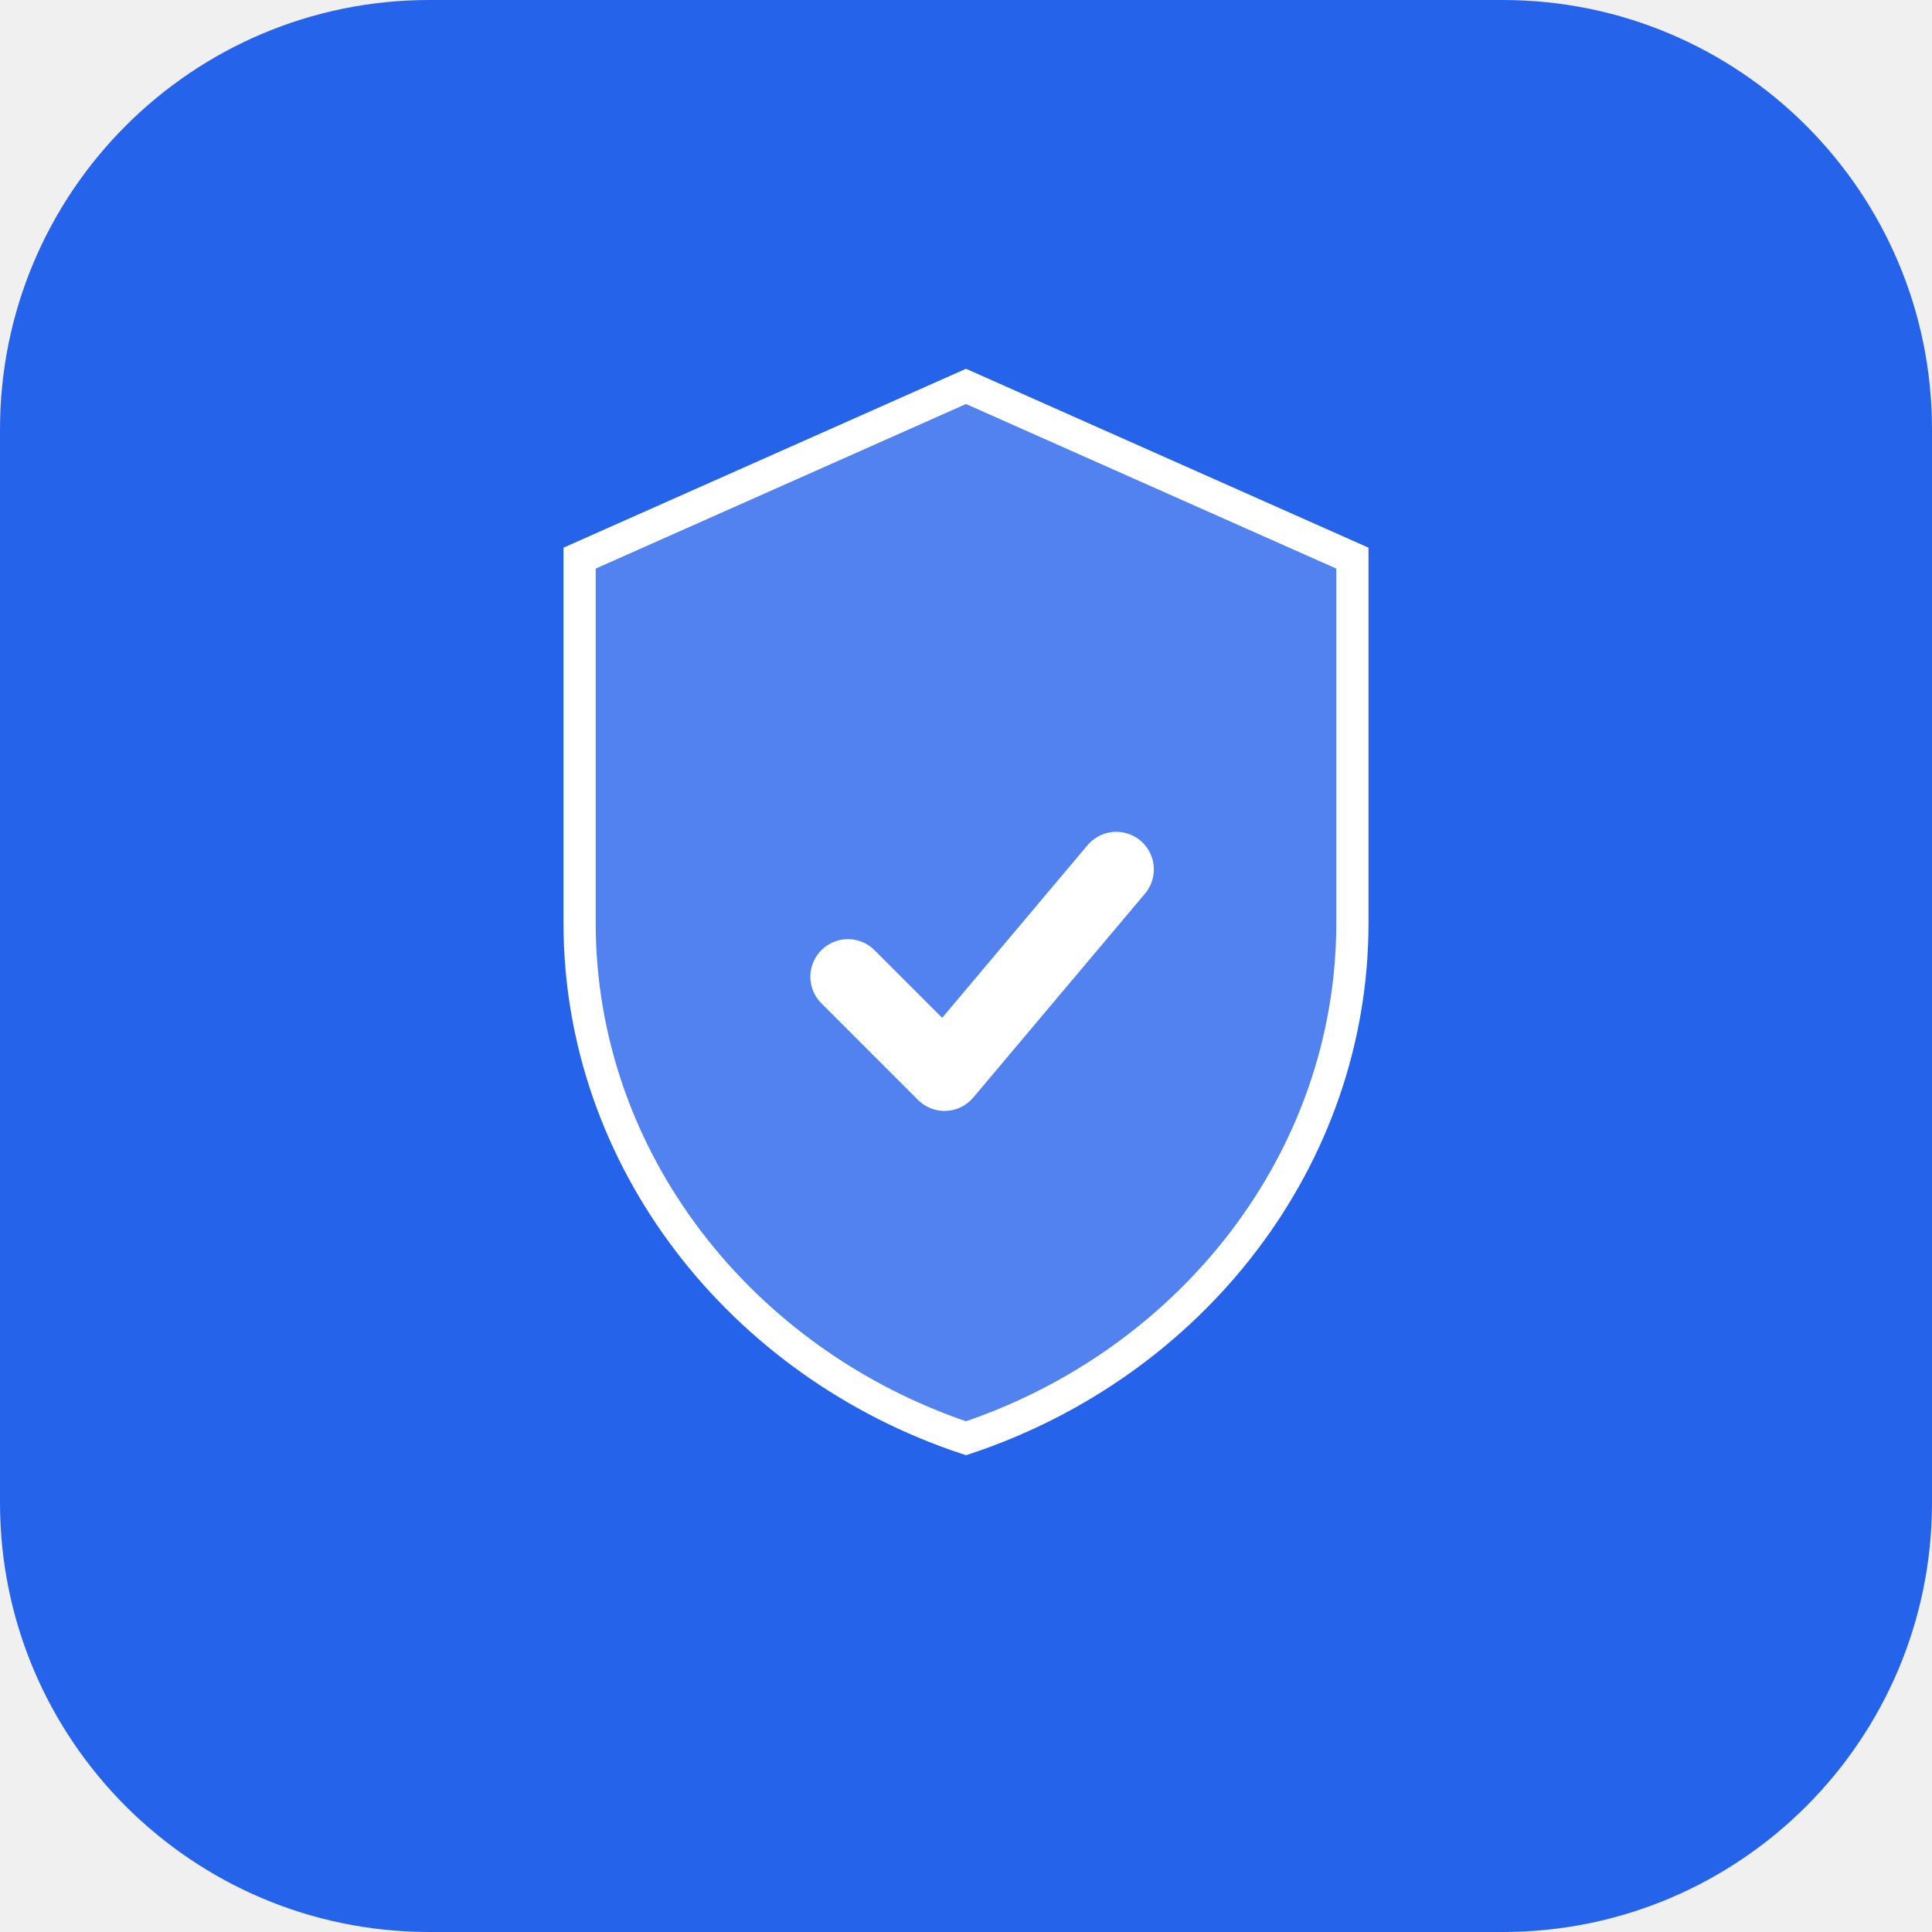
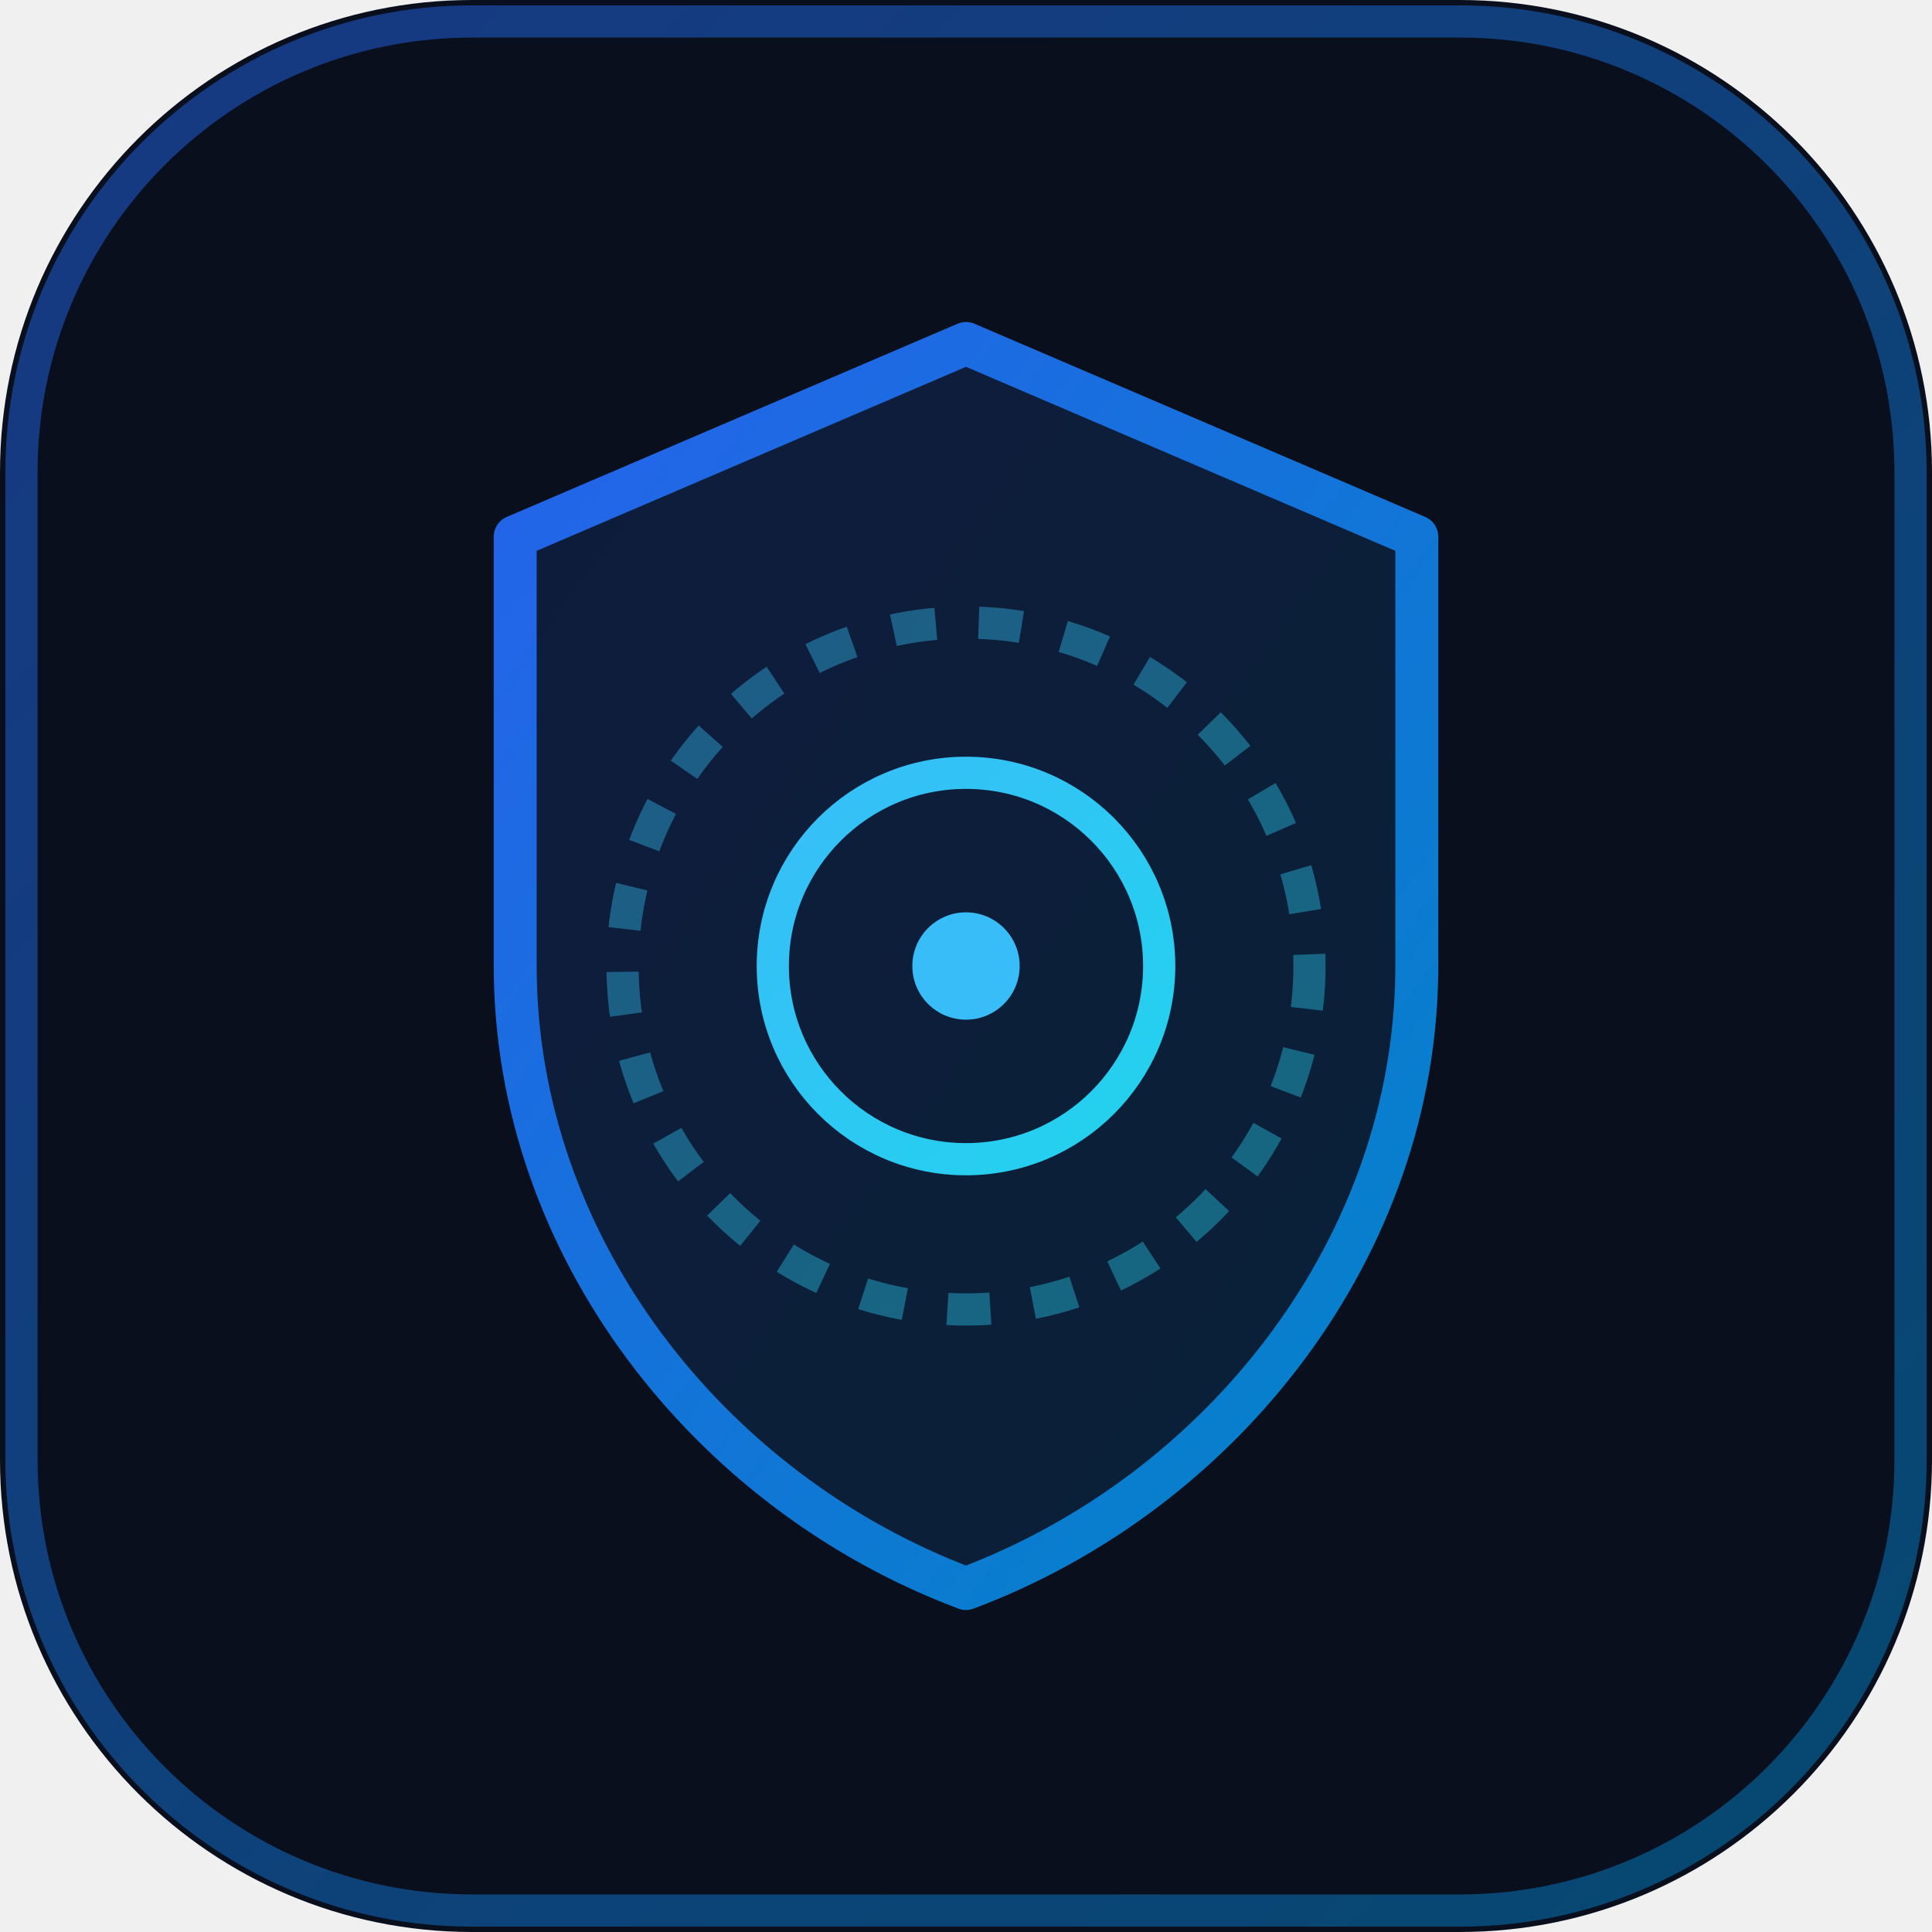
<svg xmlns="http://www.w3.org/2000/svg" width="180" height="180" viewBox="0 0 180 180" fill="none">
-   <rect width="180" height="180" rx="40" fill="#2563EB" />
-   <path d="M90 36L126 52V86C126 108 111 127 90 134C69 127 54 108 54 86V52L90 36Z" fill="white" fill-opacity="0.2" stroke="white" stroke-width="3" />
-   <path d="M79 91L88 100L104 81" stroke="white" stroke-width="7" stroke-linecap="round" stroke-linejoin="round" />
+   <defs>
+     <linearGradient id="shieldGrad" x1="0%" y1="0%" x2="100%" y2="100%">
+       <stop offset="0%" stop-color="#2563EB" />
+       <stop offset="100%" stop-color="#0284C7" />
+     </linearGradient>
+     <linearGradient id="accentGrad" x1="0%" y1="0%" x2="100%" y2="100%">
+       <stop offset="0%" stop-color="#38BDF8" />
+       <stop offset="100%" stop-color="#22D3EE" />
+     </linearGradient>
+   </defs>
+   <rect width="180" height="180" rx="44" fill="#0A0F1D" />
+   <rect x="2" y="2" width="176" height="176" rx="42" stroke="url(#shieldGrad)" stroke-width="3" stroke-opacity="0.5" />
+   <path d="M90 32L132 50V90C132 116 114 139 90 148C66 139 48 116 48 90V50L90 32Z" fill="url(#shieldGrad)" fill-opacity="0.15" stroke="url(#shieldGrad)" stroke-width="4" stroke-linejoin="round" />
+   <circle cx="90" cy="90" r="32" stroke="url(#accentGrad)" stroke-width="3" stroke-opacity="0.4" stroke-dasharray="4 4" />
+   <circle cx="90" cy="90" r="18" stroke="url(#accentGrad)" stroke-width="3" />
+   <line x1="90" y1="62" x2="90" y2="72" stroke="url(#accentGrad)" stroke-width="3.5" stroke-linecap="round" />
+   <line x1="90" y1="108" x2="90" y2="118" stroke="url(#accentGrad)" stroke-width="3.5" stroke-linecap="round" />
+   <line x1="62" y1="90" x2="72" y2="90" stroke="url(#accentGrad)" stroke-width="3.5" stroke-linecap="round" />
+   <line x1="108" y1="90" x2="118" y2="90" stroke="url(#accentGrad)" stroke-width="3.5" stroke-linecap="round" />
+   <circle cx="90" cy="90" r="5" fill="#38BDF8" />
</svg>
